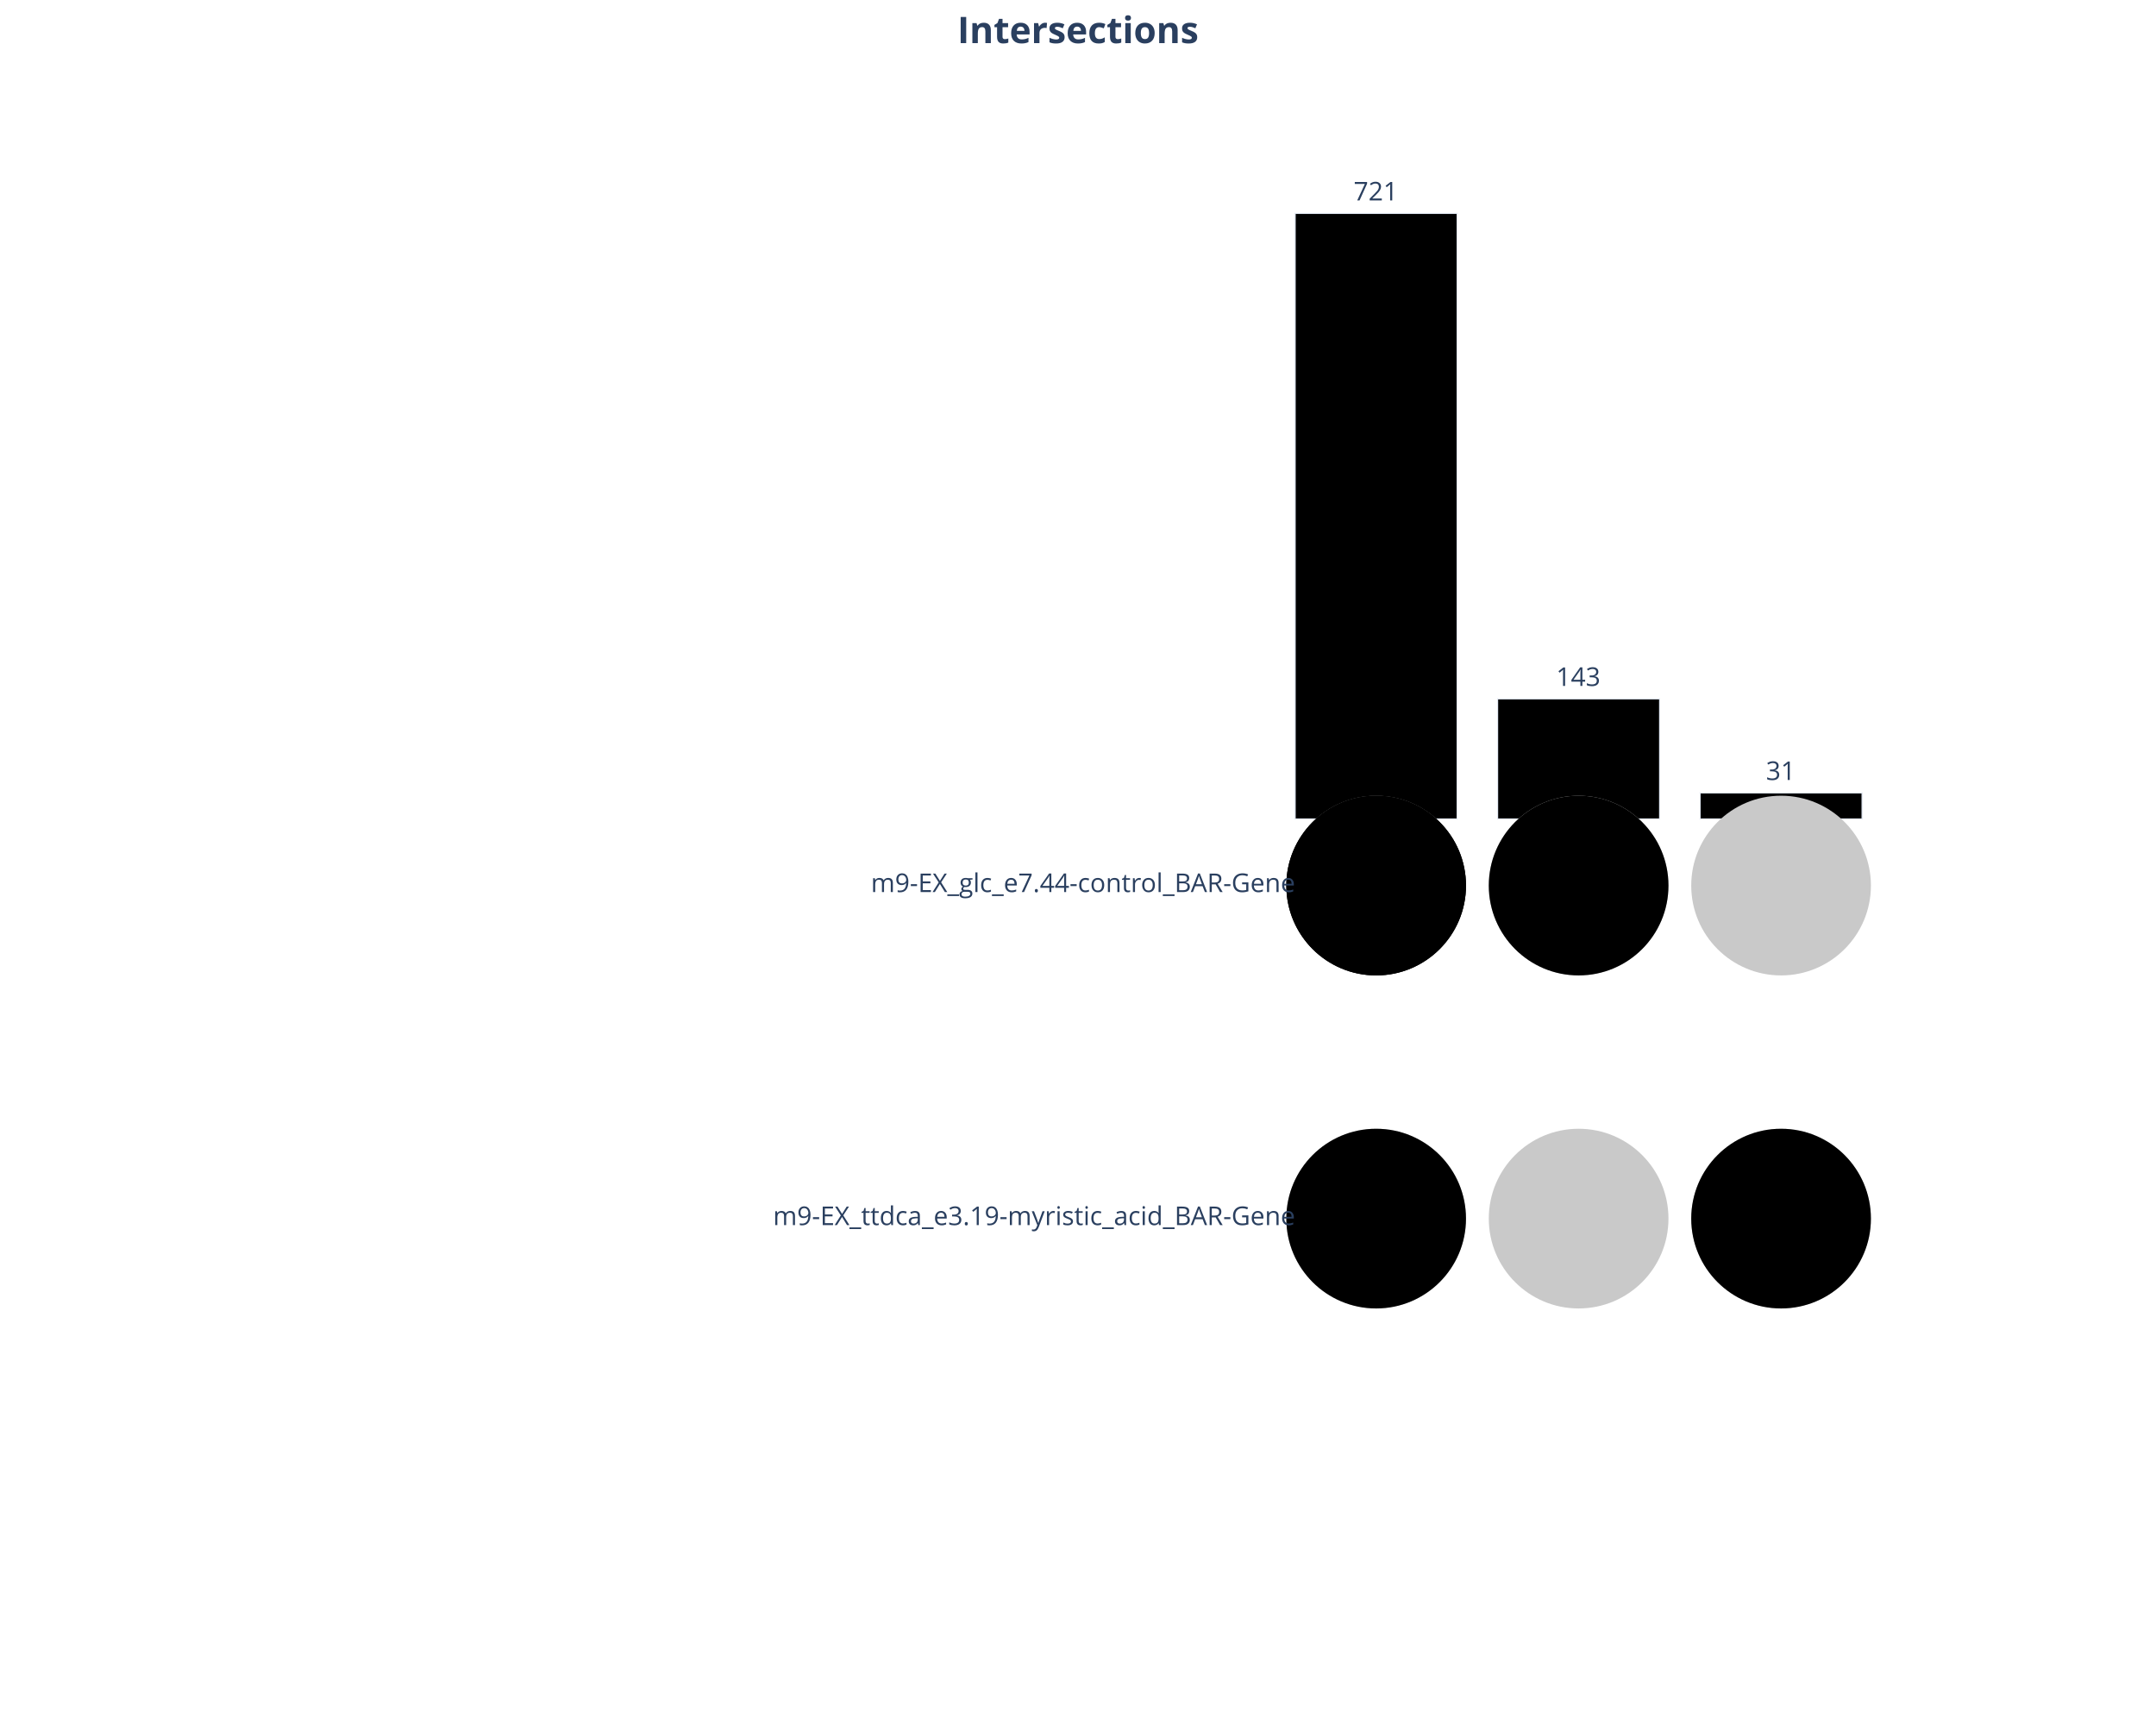
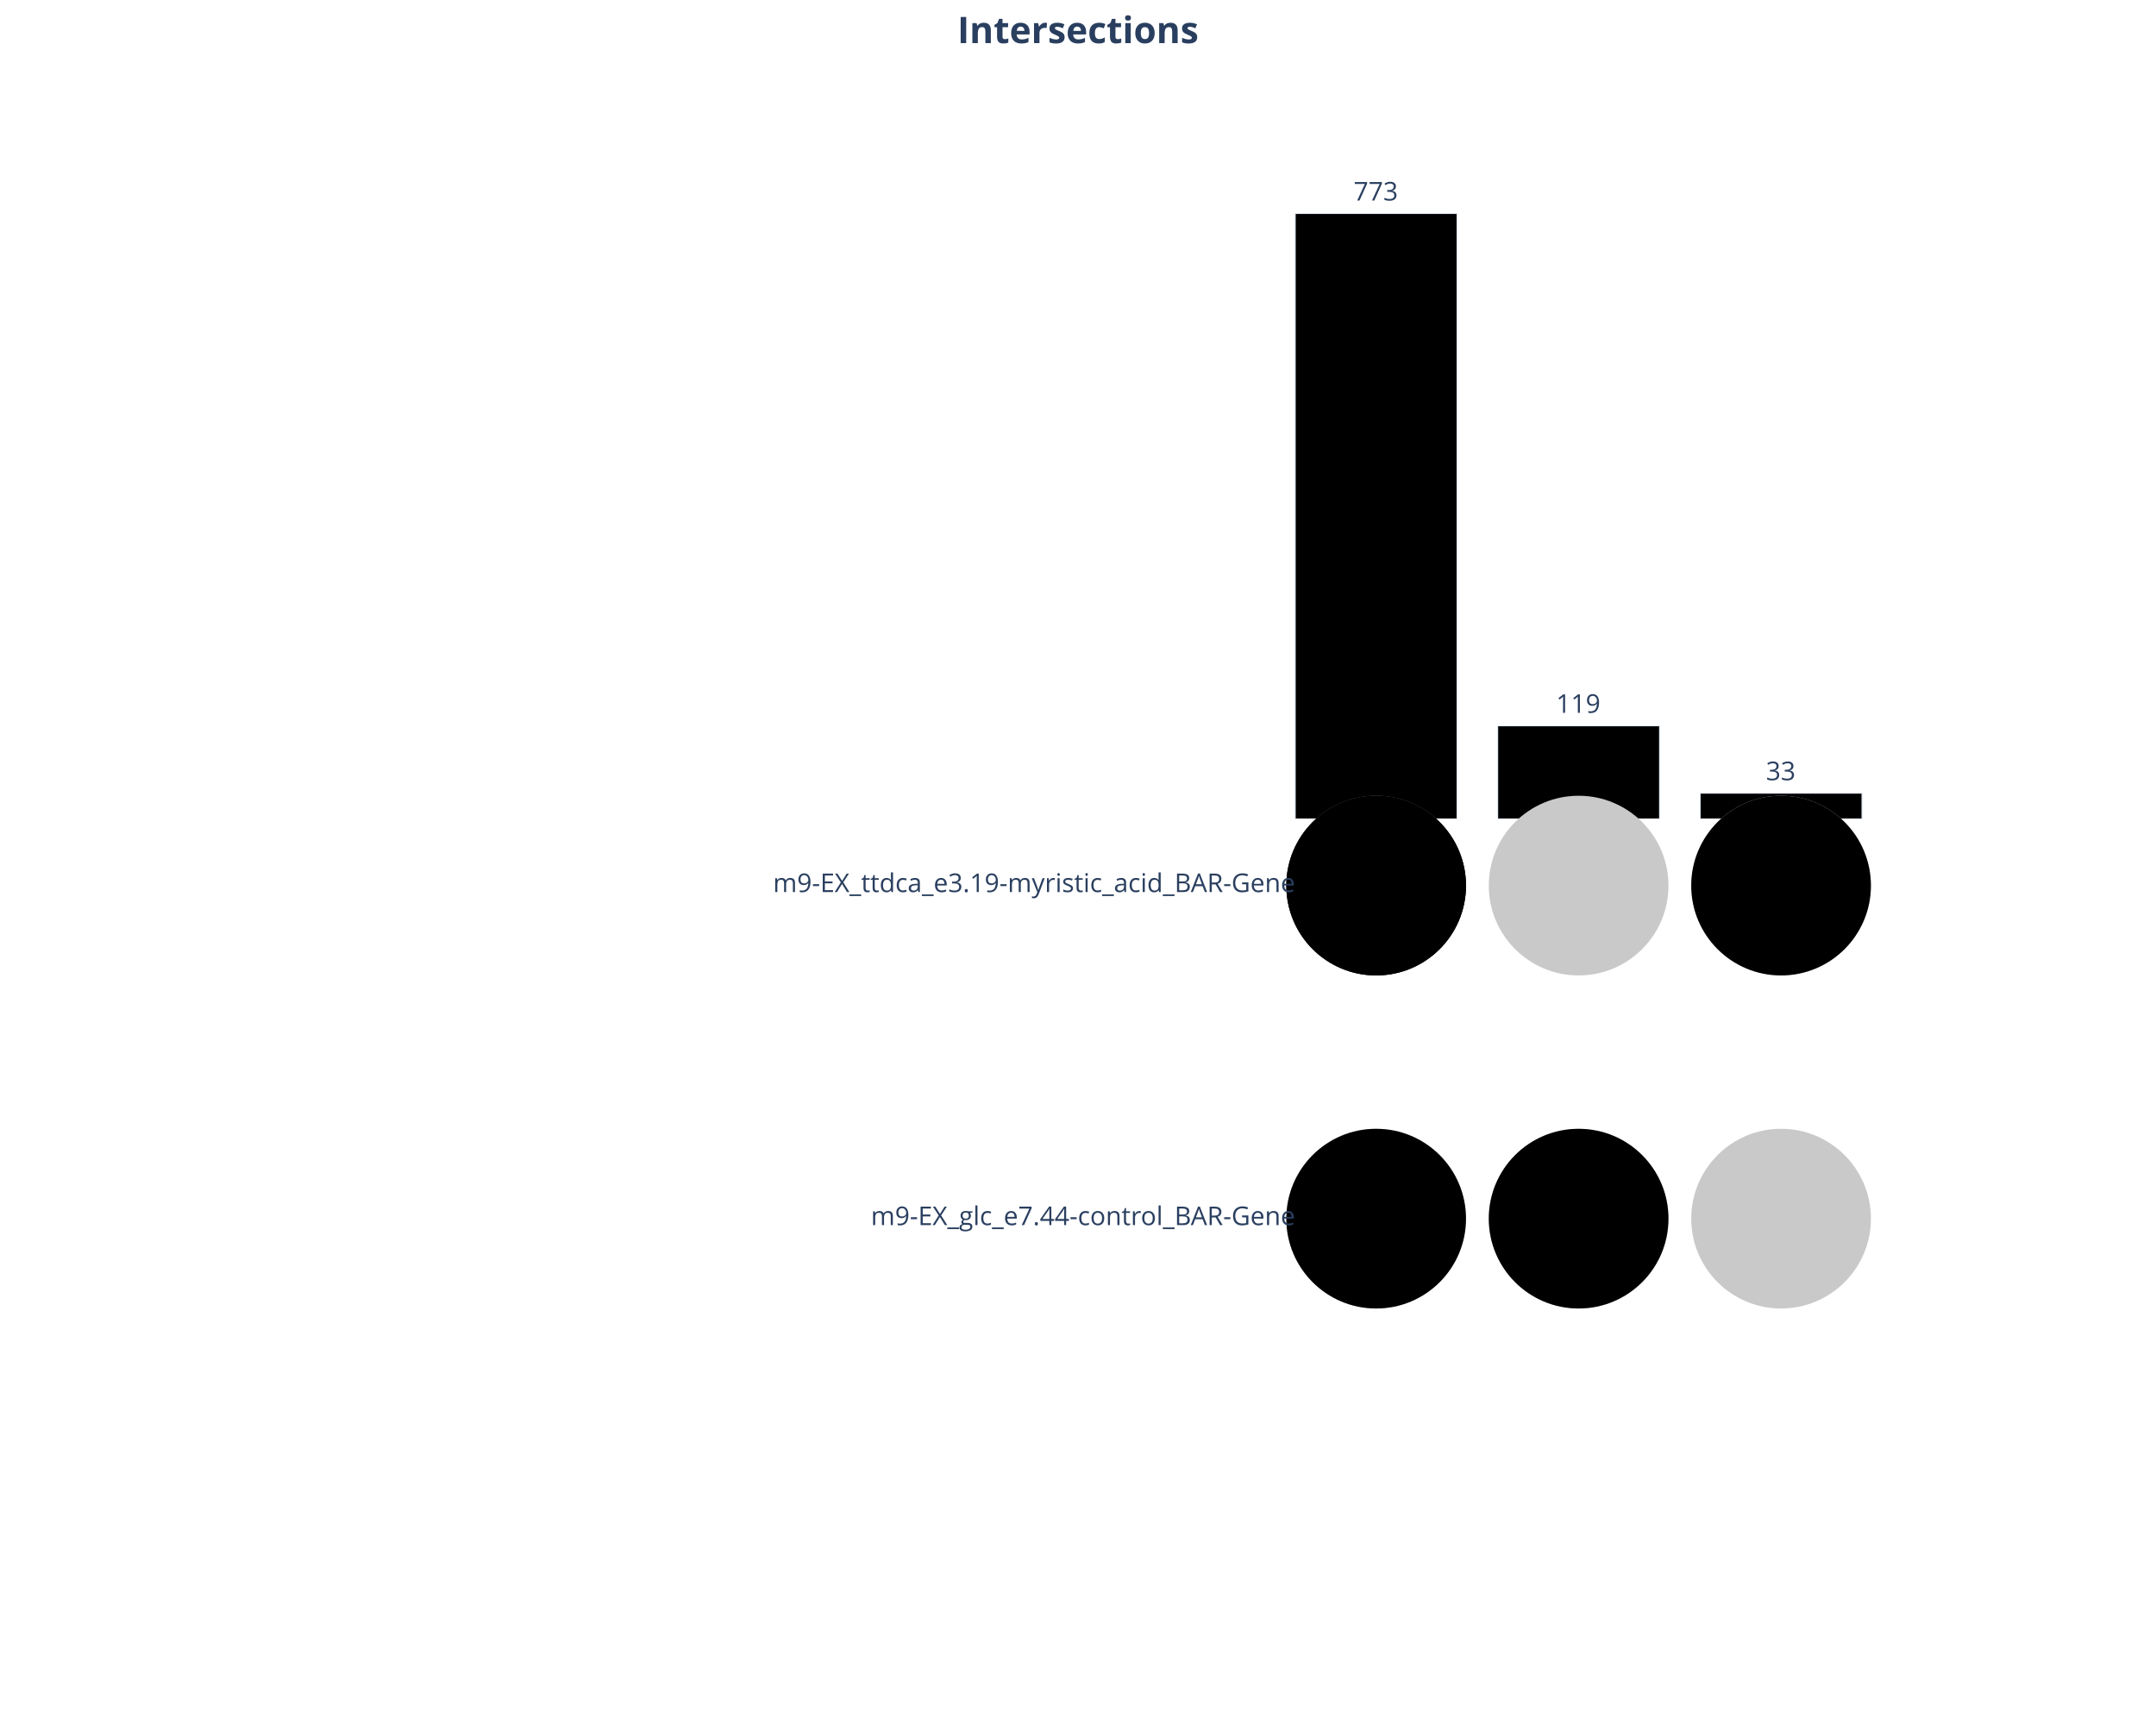
<svg xmlns="http://www.w3.org/2000/svg" class="main-svg" width="1000" height="800" style="" viewBox="0 0 1000 800">
  <rect x="0" y="0" width="1000" height="800" style="fill: rgb(255, 255, 255); fill-opacity: 1;" />
-   <defs id="defs-1f970f">
+   <defs id="defs-e46c31">
    <g class="clips">
-       <clipPath id="clip1f970fxyplot" class="plotclip">
+       <clipPath id="clipe46c31xyplot" class="plotclip">
        <rect width="770" height="680" />
      </clipPath>
-       <clipPath class="axesclip" id="clip1f970fx">
+       <clipPath class="axesclip" id="clipe46c31x">
        <rect x="150" y="0" width="770" height="800" />
      </clipPath>
-       <clipPath class="axesclip" id="clip1f970fy">
+       <clipPath class="axesclip" id="clipe46c31y">
        <rect x="0" y="40" width="1000" height="680" />
      </clipPath>
-       <clipPath class="axesclip" id="clip1f970fxy">
+       <clipPath class="axesclip" id="clipe46c31xy">
        <rect x="150" y="40" width="770" height="680" />
      </clipPath>
    </g>
    <g class="gradients" />
    <g class="patterns" />
  </defs>
  <g class="bglayer">
    <rect class="bg" x="150" y="40" width="770" height="680" style="fill: rgb(255, 255, 255); fill-opacity: 1; stroke-width: 0;" />
  </g>
  <g class="layer-below">
    <g class="imagelayer" />
    <g class="shapelayer" />
  </g>
  <g class="cartesianlayer">
    <g class="subplot xy">
      <g class="layer-subplot">
        <g class="shapelayer" />
        <g class="imagelayer" />
      </g>
      <g class="minor-gridlayer">
        <g class="x" />
        <g class="y" />
      </g>
      <g class="gridlayer">
        <g class="x" />
        <g class="y">
-           <path class="ygrid crisp" transform="translate(0,691.41)" d="M150,0h770" style="stroke: rgb(255, 255, 255); stroke-opacity: 1; stroke-width: 1px;" />
-           <path class="ygrid crisp" transform="translate(0,613.51)" d="M150,0h770" style="stroke: rgb(255, 255, 255); stroke-opacity: 1; stroke-width: 1px;" />
-           <path class="ygrid crisp" transform="translate(0,535.61)" d="M150,0h770" style="stroke: rgb(255, 255, 255); stroke-opacity: 1; stroke-width: 1px;" />
-           <path class="ygrid crisp" transform="translate(0,457.71)" d="M150,0h770" style="stroke: rgb(255, 255, 255); stroke-opacity: 1; stroke-width: 1px;" />
-           <path class="ygrid crisp" transform="translate(0,379.81)" d="M150,0h770" style="stroke: rgb(255, 255, 255); stroke-opacity: 1; stroke-width: 1px;" />
-           <path class="ygrid crisp" transform="translate(0,301.9)" d="M150,0h770" style="stroke: rgb(255, 255, 255); stroke-opacity: 1; stroke-width: 1px;" />
-           <path class="ygrid crisp" transform="translate(0,224)" d="M150,0h770" style="stroke: rgb(255, 255, 255); stroke-opacity: 1; stroke-width: 1px;" />
-           <path class="ygrid crisp" transform="translate(0,146.1)" d="M150,0h770" style="stroke: rgb(255, 255, 255); stroke-opacity: 1; stroke-width: 1px;" />
-           <path class="ygrid crisp" transform="translate(0,68.2)" d="M150,0h770" style="stroke: rgb(255, 255, 255); stroke-opacity: 1; stroke-width: 1px;" />
+           <path class="ygrid crisp" transform="translate(0,670.47)" d="M150,0h770" style="stroke: rgb(255, 255, 255); stroke-opacity: 1; stroke-width: 1px;" />
+           <path class="ygrid crisp" transform="translate(0,597.81)" d="M150,0h770" style="stroke: rgb(255, 255, 255); stroke-opacity: 1; stroke-width: 1px;" />
+           <path class="ygrid crisp" transform="translate(0,525.14)" d="M150,0h770" style="stroke: rgb(255, 255, 255); stroke-opacity: 1; stroke-width: 1px;" />
+           <path class="ygrid crisp" transform="translate(0,452.48)" d="M150,0h770" style="stroke: rgb(255, 255, 255); stroke-opacity: 1; stroke-width: 1px;" />
+           <path class="ygrid crisp" transform="translate(0,379.82)" d="M150,0h770" style="stroke: rgb(255, 255, 255); stroke-opacity: 1; stroke-width: 1px;" />
+           <path class="ygrid crisp" transform="translate(0,307.16)" d="M150,0h770" style="stroke: rgb(255, 255, 255); stroke-opacity: 1; stroke-width: 1px;" />
+           <path class="ygrid crisp" transform="translate(0,234.49)" d="M150,0h770" style="stroke: rgb(255, 255, 255); stroke-opacity: 1; stroke-width: 1px;" />
+           <path class="ygrid crisp" transform="translate(0,161.83)" d="M150,0h770" style="stroke: rgb(255, 255, 255); stroke-opacity: 1; stroke-width: 1px;" />
+           <path class="ygrid crisp" transform="translate(0,89.17)" d="M150,0h770" style="stroke: rgb(255, 255, 255); stroke-opacity: 1; stroke-width: 1px;" />
        </g>
      </g>
      <g class="zerolinelayer" />
      <path class="xlines-below" />
      <path class="ylines-below" />
      <g class="overlines-below" />
      <g class="xaxislayer-below" />
      <g class="yaxislayer-below" />
      <g class="overaxes-below" />
-       <g class="plot" transform="translate(150,40)" clip-path="url(#clip1f970fxyplot)">
+       <g class="plot" transform="translate(150,40)" clip-path="url(#clipe46c31xyplot)">
        <g class="barlayer mlayer">
          <g class="trace bars" style="opacity: 1;">
            <g class="points">
              <g class="point">
-                 <path d="M450.73,339.81V58.97H525.85V339.81Z" style="vector-effect: non-scaling-stroke; opacity: 1; stroke-width: 0.5px; fill: rgb(0, 0, 0); fill-opacity: 1; stroke: rgb(229, 236, 246); stroke-opacity: 1;" />
-                 <text class="bartext bartext-outside" text-anchor="middle" data-notex="1" x="0" y="0" style="font-family: 'Open Sans', verdana, arial, sans-serif; font-size: 12px; fill: rgb(42, 63, 95); fill-opacity: 1; white-space: pre;" transform="translate(488.1259,52.97)">721</text>
+                 <path d="M450.73,339.82V58.98H525.85V339.82Z" style="vector-effect: non-scaling-stroke; opacity: 1; stroke-width: 0.5px; fill: rgb(0, 0, 0); fill-opacity: 1; stroke: rgb(229, 236, 246); stroke-opacity: 1;" />
+                 <text class="bartext bartext-outside" text-anchor="middle" data-notex="1" x="0" y="0" style="font-family: 'Open Sans', verdana, arial, sans-serif; font-size: 12px; fill: rgb(42, 63, 95); fill-opacity: 1; white-space: pre;" transform="translate(488.1259,52.98)">773</text>
              </g>
              <g class="point">
-                 <path d="M544.63,339.81V284.11H619.76V339.81Z" style="vector-effect: non-scaling-stroke; opacity: 1; stroke-width: 0.5px; fill: rgb(0, 0, 0); fill-opacity: 1; stroke: rgb(229, 236, 246); stroke-opacity: 1;" />
-                 <text class="bartext bartext-outside" text-anchor="middle" data-notex="1" x="0" y="0" style="font-family: 'Open Sans', verdana, arial, sans-serif; font-size: 12px; fill: rgb(42, 63, 95); fill-opacity: 1; white-space: pre;" transform="translate(582.0309,278.11)">143</text>
+                 <path d="M544.63,339.82V296.58H619.76V339.82Z" style="vector-effect: non-scaling-stroke; opacity: 1; stroke-width: 0.5px; fill: rgb(0, 0, 0); fill-opacity: 1; stroke: rgb(229, 236, 246); stroke-opacity: 1;" />
+                 <text class="bartext bartext-outside" text-anchor="middle" data-notex="1" x="0" y="0" style="font-family: 'Open Sans', verdana, arial, sans-serif; font-size: 12px; fill: rgb(42, 63, 95); fill-opacity: 1; white-space: pre;" transform="translate(582.0309,290.58)">119</text>
              </g>
              <g class="point">
-                 <path d="M638.54,339.81V327.73H713.66V339.81Z" style="vector-effect: non-scaling-stroke; opacity: 1; stroke-width: 0.5px; fill: rgb(0, 0, 0); fill-opacity: 1; stroke: rgb(229, 236, 246); stroke-opacity: 1;" />
-                 <text class="bartext bartext-outside" text-anchor="middle" data-notex="1" x="0" y="0" style="font-family: 'Open Sans', verdana, arial, sans-serif; font-size: 12px; fill: rgb(42, 63, 95); fill-opacity: 1; white-space: pre;" transform="translate(675.9437,321.73)">31</text>
+                 <path d="M638.54,339.82V327.83H713.66V339.82Z" style="vector-effect: non-scaling-stroke; opacity: 1; stroke-width: 0.5px; fill: rgb(0, 0, 0); fill-opacity: 1; stroke: rgb(229, 236, 246); stroke-opacity: 1;" />
+                 <text class="bartext bartext-outside" text-anchor="middle" data-notex="1" x="0" y="0" style="font-family: 'Open Sans', verdana, arial, sans-serif; font-size: 12px; fill: rgb(42, 63, 95); fill-opacity: 1; white-space: pre;" transform="translate(675.9437,321.83)">33</text>
              </g>
            </g>
          </g>
        </g>
        <g class="scatterlayer mlayer">
-           <g class="trace scatter trace67cc98" style="stroke-miterlimit: 2; opacity: 1;">
+           <g class="trace scatter trace07e9be" style="stroke-miterlimit: 2; opacity: 1;">
            <g class="fills" />
            <g class="errorbars" />
            <g class="lines" />
            <g class="points">
-               <path class="point" transform="translate(488.29,370.7)" d="M41.67,0A41.67,41.67 0 1,1 0,-41.67A41.67,41.67 0 0,1 41.67,0Z" style="opacity: 1; stroke-width: 0px; fill: rgb(201, 201, 201); fill-opacity: 1;" />
-               <path class="point" transform="translate(488.29,525.15)" d="M41.67,0A41.67,41.67 0 1,1 0,-41.67A41.67,41.67 0 0,1 41.67,0Z" style="opacity: 1; stroke-width: 0px; fill: rgb(201, 201, 201); fill-opacity: 1;" />
-               <path class="point" transform="translate(582.2,370.7)" d="M41.67,0A41.67,41.67 0 1,1 0,-41.67A41.67,41.67 0 0,1 41.67,0Z" style="opacity: 1; stroke-width: 0px; fill: rgb(201, 201, 201); fill-opacity: 1;" />
-               <path class="point" transform="translate(582.2,525.15)" d="M41.67,0A41.67,41.67 0 1,1 0,-41.67A41.67,41.67 0 0,1 41.67,0Z" style="opacity: 1; stroke-width: 0px; fill: rgb(201, 201, 201); fill-opacity: 1;" />
-               <path class="point" transform="translate(676.1,370.7)" d="M41.67,0A41.67,41.67 0 1,1 0,-41.67A41.67,41.67 0 0,1 41.67,0Z" style="opacity: 1; stroke-width: 0px; fill: rgb(201, 201, 201); fill-opacity: 1;" />
-               <path class="point" transform="translate(676.1,525.15)" d="M41.67,0A41.67,41.67 0 1,1 0,-41.67A41.67,41.67 0 0,1 41.67,0Z" style="opacity: 1; stroke-width: 0px; fill: rgb(201, 201, 201); fill-opacity: 1;" />
+               <path class="point" transform="translate(488.29,370.71)" d="M41.67,0A41.67,41.67 0 1,1 0,-41.67A41.67,41.67 0 0,1 41.67,0Z" style="opacity: 1; stroke-width: 0px; fill: rgb(201, 201, 201); fill-opacity: 1;" />
+               <path class="point" transform="translate(488.29,525.17)" d="M41.67,0A41.67,41.67 0 1,1 0,-41.67A41.67,41.67 0 0,1 41.67,0Z" style="opacity: 1; stroke-width: 0px; fill: rgb(201, 201, 201); fill-opacity: 1;" />
+               <path class="point" transform="translate(582.2,370.71)" d="M41.67,0A41.67,41.67 0 1,1 0,-41.67A41.67,41.67 0 0,1 41.67,0Z" style="opacity: 1; stroke-width: 0px; fill: rgb(201, 201, 201); fill-opacity: 1;" />
+               <path class="point" transform="translate(582.2,525.17)" d="M41.67,0A41.67,41.67 0 1,1 0,-41.67A41.67,41.67 0 0,1 41.67,0Z" style="opacity: 1; stroke-width: 0px; fill: rgb(201, 201, 201); fill-opacity: 1;" />
+               <path class="point" transform="translate(676.1,370.71)" d="M41.67,0A41.67,41.67 0 1,1 0,-41.67A41.67,41.67 0 0,1 41.67,0Z" style="opacity: 1; stroke-width: 0px; fill: rgb(201, 201, 201); fill-opacity: 1;" />
+               <path class="point" transform="translate(676.1,525.17)" d="M41.67,0A41.67,41.67 0 1,1 0,-41.67A41.67,41.67 0 0,1 41.67,0Z" style="opacity: 1; stroke-width: 0px; fill: rgb(201, 201, 201); fill-opacity: 1;" />
            </g>
            <g class="text" />
          </g>
-           <g class="trace scatter traceb5b00f" style="stroke-miterlimit: 2; opacity: 1;">
+           <g class="trace scatter trace5dc020" style="stroke-miterlimit: 2; opacity: 1;">
            <g class="fills" />
            <g class="errorbars" />
            <g class="lines" />
            <g class="points">
-               <path class="point" transform="translate(488.29,370.7)" d="M41.67,0A41.67,41.67 0 1,1 0,-41.67A41.67,41.67 0 0,1 41.67,0Z" style="opacity: 1; stroke-width: 0px; fill: rgb(0, 0, 0); fill-opacity: 1;" />
+               <path class="point" transform="translate(488.29,370.71)" d="M41.67,0A41.67,41.67 0 1,1 0,-41.67A41.67,41.67 0 0,1 41.67,0Z" style="opacity: 1; stroke-width: 0px; fill: rgb(0, 0, 0); fill-opacity: 1;" />
            </g>
            <g class="text" />
          </g>
-           <g class="trace scatter trace840d92" style="stroke-miterlimit: 2; opacity: 1;">
+           <g class="trace scatter trace63b823" style="stroke-miterlimit: 2; opacity: 1;">
            <g class="fills" />
            <g class="errorbars" />
            <g class="lines" />
            <g class="points">
-               <path class="point" transform="translate(488.29,370.7)" d="M41.67,0A41.67,41.67 0 1,1 0,-41.67A41.67,41.67 0 0,1 41.67,0Z" style="opacity: 1; stroke-width: 0px; fill: rgb(0, 0, 0); fill-opacity: 1;" />
-               <path class="point" transform="translate(488.29,525.15)" d="M41.67,0A41.67,41.67 0 1,1 0,-41.67A41.67,41.67 0 0,1 41.67,0Z" style="opacity: 1; stroke-width: 0px; fill: rgb(0, 0, 0); fill-opacity: 1;" />
+               <path class="point" transform="translate(488.29,370.71)" d="M41.67,0A41.67,41.67 0 1,1 0,-41.67A41.67,41.67 0 0,1 41.67,0Z" style="opacity: 1; stroke-width: 0px; fill: rgb(0, 0, 0); fill-opacity: 1;" />
+               <path class="point" transform="translate(488.29,525.17)" d="M41.67,0A41.67,41.67 0 1,1 0,-41.67A41.67,41.67 0 0,1 41.67,0Z" style="opacity: 1; stroke-width: 0px; fill: rgb(0, 0, 0); fill-opacity: 1;" />
            </g>
            <g class="text" />
          </g>
-           <g class="trace scatter trace2873c6" style="stroke-miterlimit: 2; opacity: 1;">
+           <g class="trace scatter traceabcc3c" style="stroke-miterlimit: 2; opacity: 1;">
            <g class="fills" />
            <g class="errorbars" />
            <g class="lines" />
            <g class="points">
-               <path class="point" transform="translate(582.2,370.7)" d="M41.67,0A41.67,41.67 0 1,1 0,-41.67A41.67,41.67 0 0,1 41.67,0Z" style="opacity: 1; stroke-width: 0px; fill: rgb(0, 0, 0); fill-opacity: 1;" />
+               <path class="point" transform="translate(582.2,525.17)" d="M41.67,0A41.67,41.67 0 1,1 0,-41.67A41.67,41.67 0 0,1 41.67,0Z" style="opacity: 1; stroke-width: 0px; fill: rgb(0, 0, 0); fill-opacity: 1;" />
            </g>
            <g class="text" />
          </g>
-           <g class="trace scatter trace14ae8f" style="stroke-miterlimit: 2; opacity: 1;">
+           <g class="trace scatter tracef367b3" style="stroke-miterlimit: 2; opacity: 1;">
            <g class="fills" />
            <g class="errorbars" />
            <g class="lines" />
            <g class="points">
-               <path class="point" transform="translate(676.1,525.15)" d="M41.67,0A41.67,41.67 0 1,1 0,-41.67A41.67,41.67 0 0,1 41.67,0Z" style="opacity: 1; stroke-width: 0px; fill: rgb(0, 0, 0); fill-opacity: 1;" />
+               <path class="point" transform="translate(676.1,370.71)" d="M41.67,0A41.67,41.67 0 1,1 0,-41.67A41.67,41.67 0 0,1 41.67,0Z" style="opacity: 1; stroke-width: 0px; fill: rgb(0, 0, 0); fill-opacity: 1;" />
            </g>
            <g class="text" />
          </g>
-           <g class="trace scatter trace1e7538" style="stroke-miterlimit: 2; opacity: 1;">
+           <g class="trace scatter trace436c8c" style="stroke-miterlimit: 2; opacity: 1;">
            <g class="fills" />
            <g class="errorbars" />
            <g class="lines" />
            <g class="points" />
            <g class="text">
              <g class="textpoint" transform="translate(0,3)">
-                 <text x="450.73" y="370.7" text-anchor="end" style="font-family: 'Open Sans', verdana, arial, sans-serif; font-size: 12px; fill: rgb(42, 63, 95); fill-opacity: 1; white-space: pre;">m9-EX_glc_e7.44-control_BAR-Gene</text>
+                 <text x="450.73" y="370.71" text-anchor="end" style="font-family: 'Open Sans', verdana, arial, sans-serif; font-size: 12px; fill: rgb(42, 63, 95); fill-opacity: 1; white-space: pre;">m9-EX_ttdca_e3.19-myristic_acid_BAR-Gene</text>
              </g>
              <g class="textpoint" transform="translate(0,3)">
-                 <text x="450.73" y="525.15" text-anchor="end" style="font-family: 'Open Sans', verdana, arial, sans-serif; font-size: 12px; fill: rgb(42, 63, 95); fill-opacity: 1; white-space: pre;">m9-EX_ttdca_e3.19-myristic_acid_BAR-Gene</text>
+                 <text x="450.73" y="525.17" text-anchor="end" style="font-family: 'Open Sans', verdana, arial, sans-serif; font-size: 12px; fill: rgb(42, 63, 95); fill-opacity: 1; white-space: pre;">m9-EX_glc_e7.44-control_BAR-Gene</text>
              </g>
            </g>
          </g>
        </g>
      </g>
      <g class="overplot" />
      <path class="xlines-above crisp" d="M0,0" style="fill: none;" />
      <path class="ylines-above crisp" d="M0,0" style="fill: none;" />
      <g class="overlines-above" />
      <g class="xaxislayer-above" />
      <g class="yaxislayer-above" />
      <g class="overaxes-above" />
    </g>
  </g>
  <g class="polarlayer" />
  <g class="smithlayer" />
  <g class="ternarylayer" />
  <g class="geolayer" />
  <g class="funnelarealayer" />
  <g class="pielayer" />
  <g class="iciclelayer" />
  <g class="treemaplayer" />
  <g class="sunburstlayer" />
  <g class="glimages" />
-   <defs id="topdefs-1f970f">
+   <defs id="topdefs-e46c31">
    <g class="clips" />
  </defs>
  <g class="layer-above">
    <g class="imagelayer" />
    <g class="shapelayer" />
  </g>
  <g class="infolayer">
    <g class="g-gtitle">
      <text class="gtitle" x="500" y="20" text-anchor="middle" dy="0em" style="font-family: 'Open Sans', verdana, arial, sans-serif; font-size: 17px; fill: rgb(42, 63, 95); opacity: 1; font-weight: normal; white-space: pre;">
        <tspan style="font-weight:bold">Intersections<tspan style="font-weight:bold" />
        </tspan>
      </text>
    </g>
    <g class="g-xtitle" />
    <g class="g-ytitle" />
  </g>
</svg>
